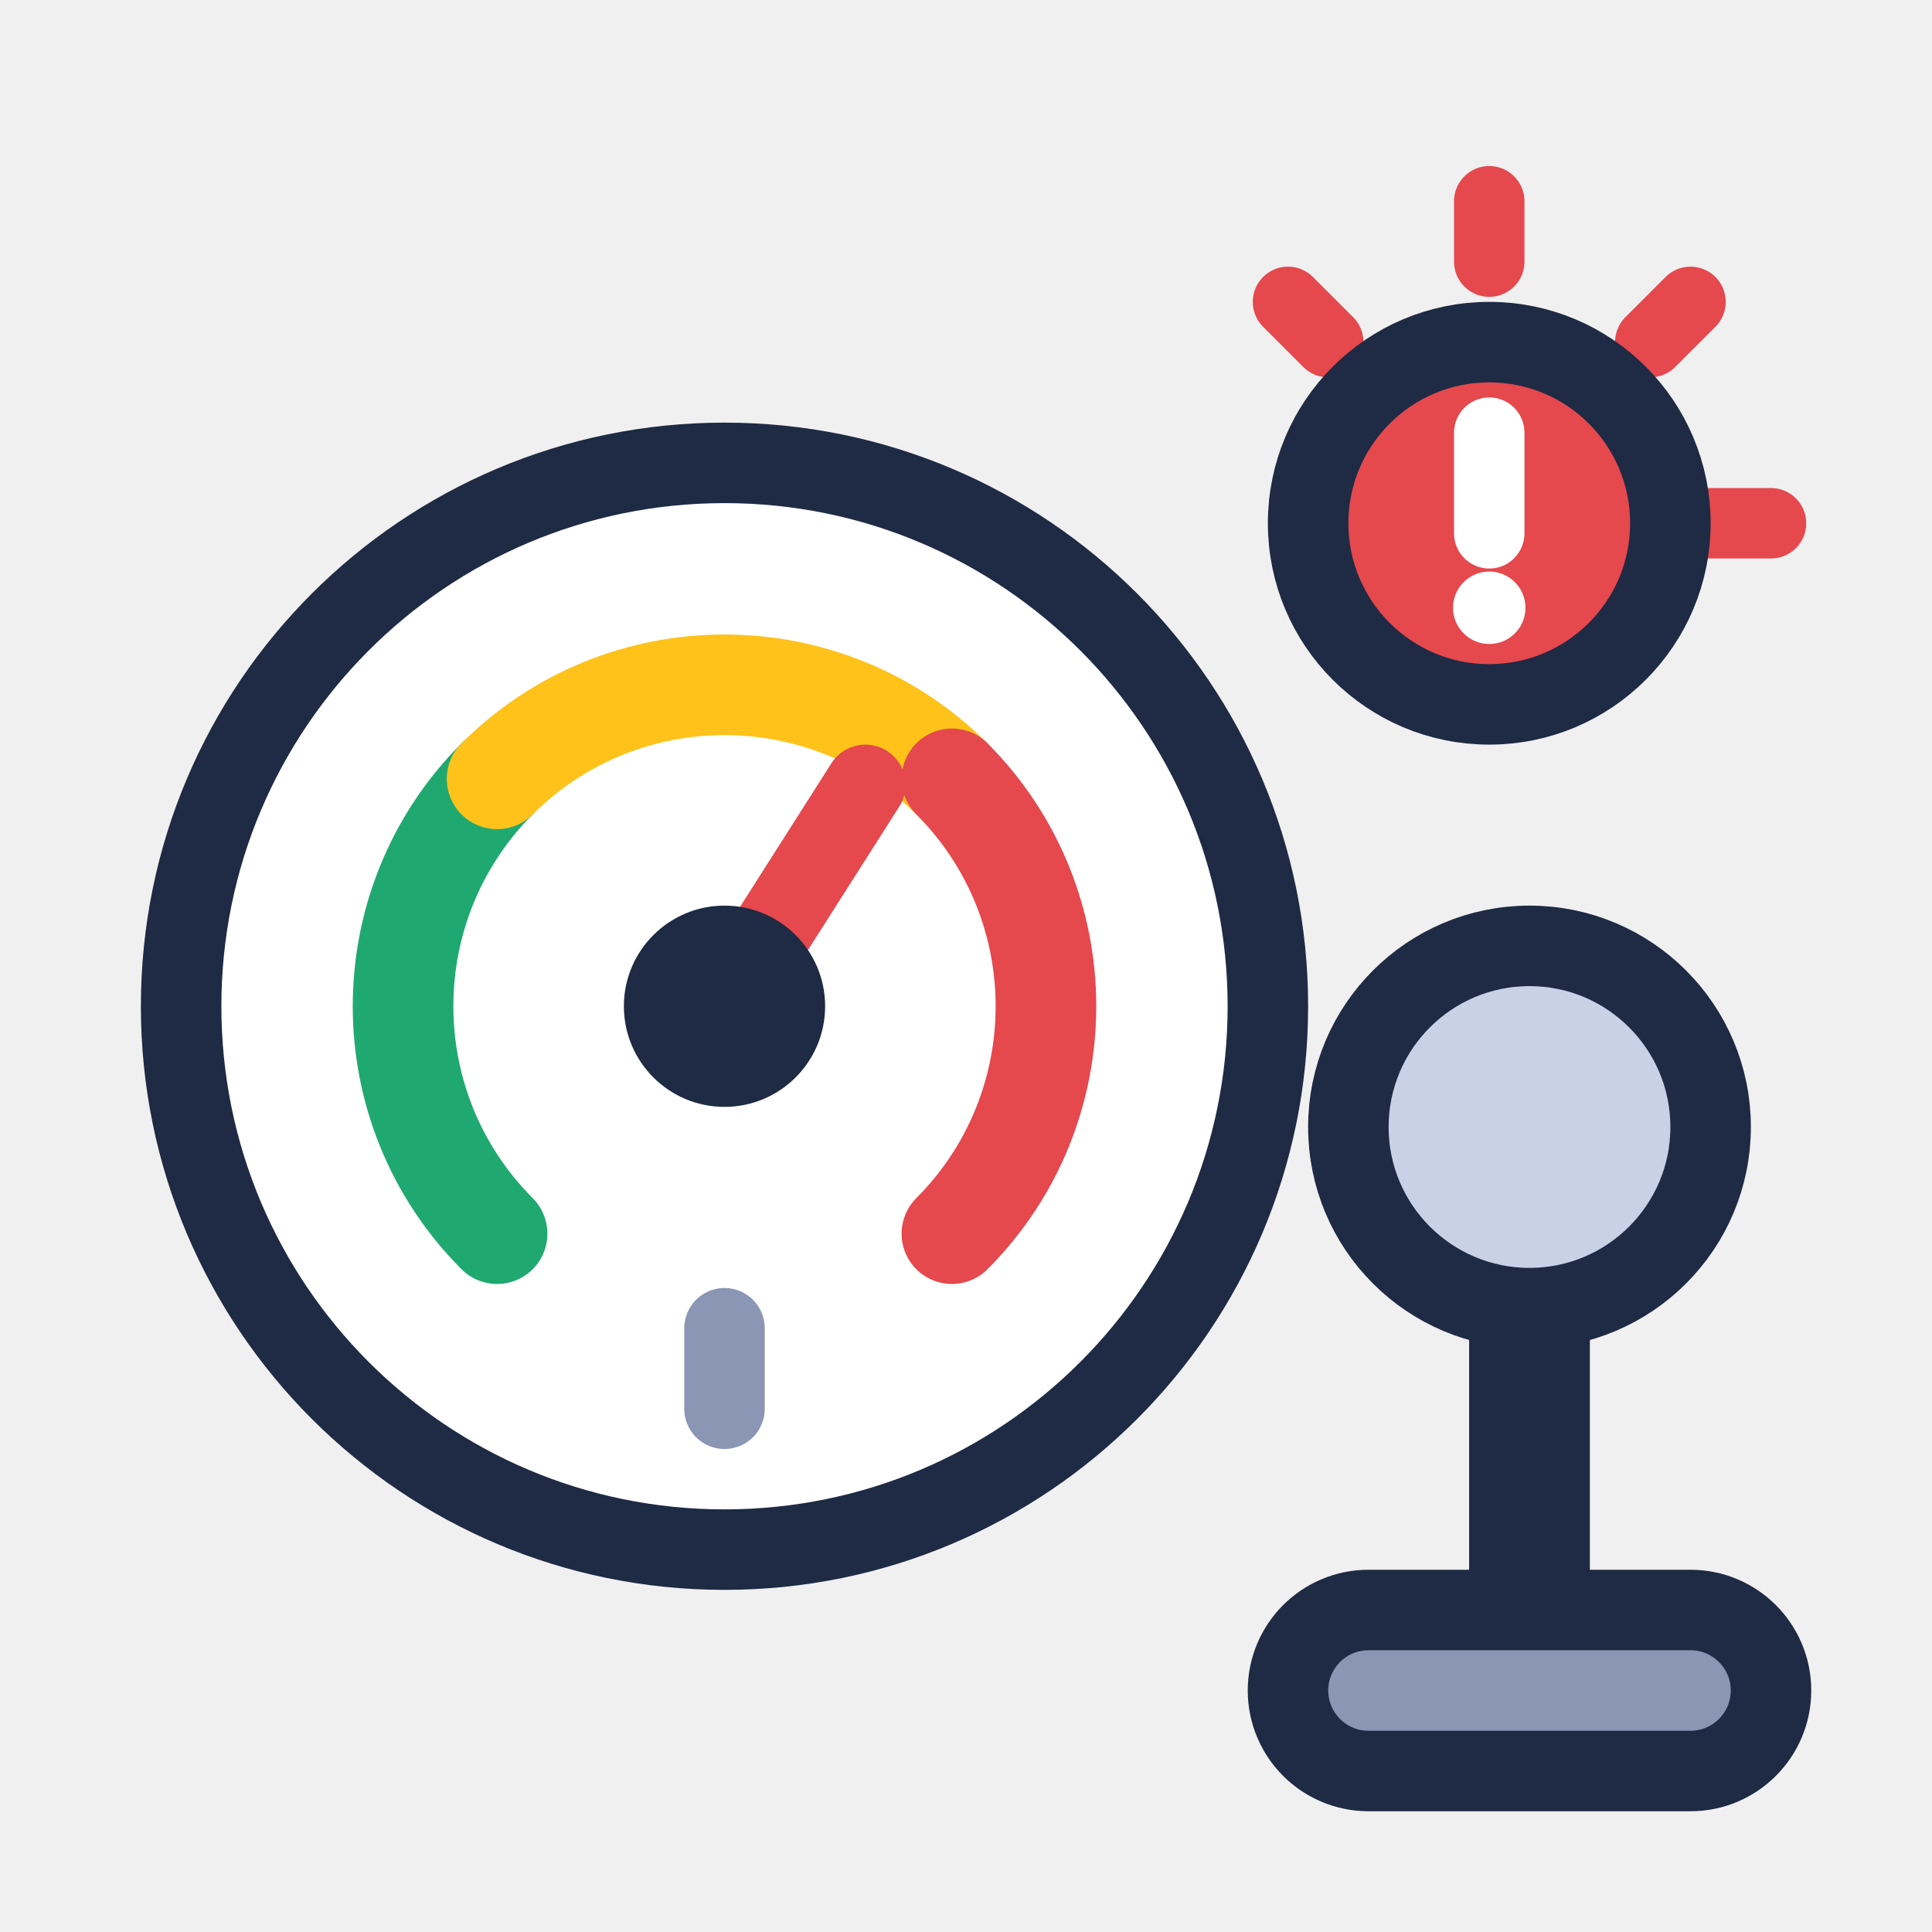
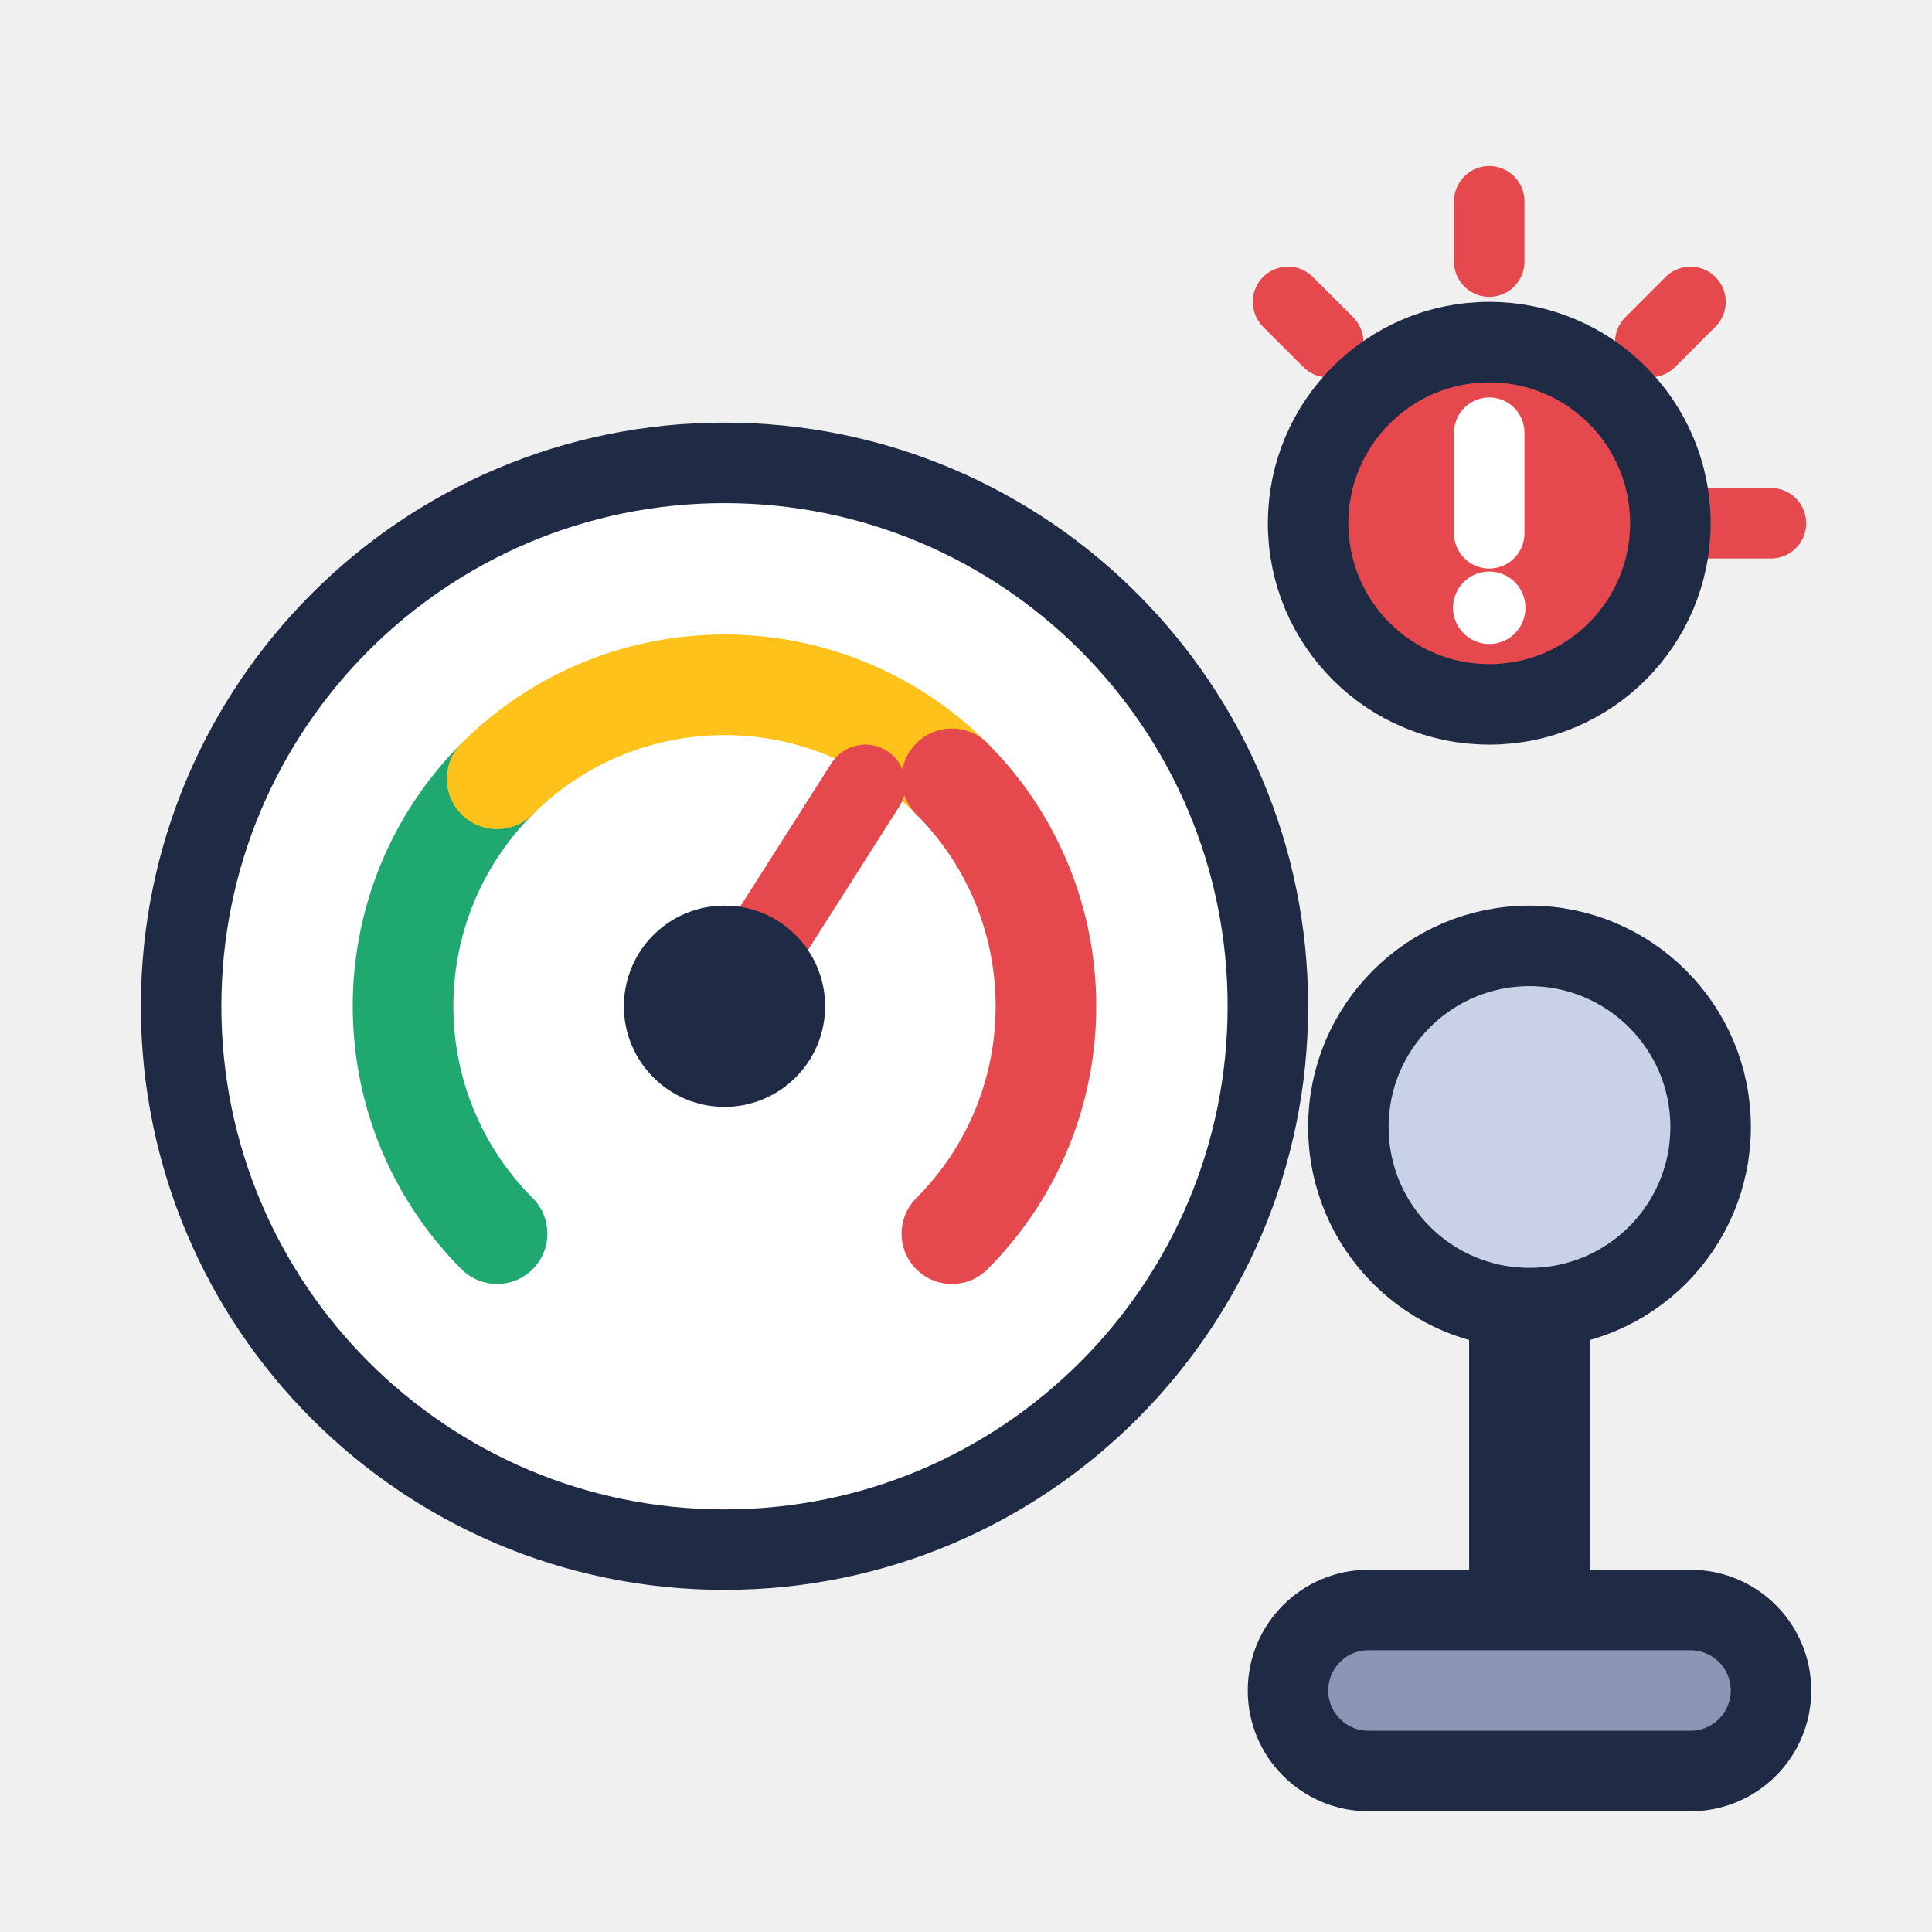
<svg xmlns="http://www.w3.org/2000/svg" viewBox="0 0 96 96">
  <circle cx="36" cy="50" r="27" fill="#ffffff" stroke="#1f2a44" stroke-width="4" />
  <g fill="none" stroke-width="5" stroke-linecap="round">
    <path d="M24.7 61.3A16 16 0 0 1 24.7 38.7" stroke="#1fa971" />
    <path d="M24.7 38.7A16 16 0 0 1 47.3 38.7" stroke="#ffc21a" />
    <path d="M47.3 38.7A16 16 0 0 1 47.3 61.3" stroke="#e5484d" />
  </g>
  <path d="M36 50L43 39" stroke="#e5484d" stroke-width="4" stroke-linecap="round" />
  <circle cx="36" cy="50" r="5" fill="#1f2a44" />
-   <path d="M36 66V70" stroke="#8b96b5" stroke-width="4" stroke-linecap="round" />
  <g stroke="#e5484d" stroke-width="3.5" stroke-linecap="round">
    <path d="M74 13V10" />
    <path d="M82 17L84 15" />
    <path d="M85 26H88" />
    <path d="M66 17L64 15" />
  </g>
  <circle cx="74" cy="26" r="9" fill="#e5484d" stroke="#1f2a44" stroke-width="4" />
  <path d="M74 21.5V26.5" stroke="#ffffff" stroke-width="3.5" stroke-linecap="round" />
  <circle cx="74" cy="30.2" r="1.8" fill="#ffffff" />
  <rect x="73" y="62" width="6" height="22" rx="3" fill="#1f2a44" />
  <circle cx="76" cy="56" r="9" fill="#c9d1e6" stroke="#1f2a44" stroke-width="4" />
  <rect x="64" y="80" width="24" height="8" rx="4" fill="#8b96b5" stroke="#1f2a44" stroke-width="4" />
</svg>
